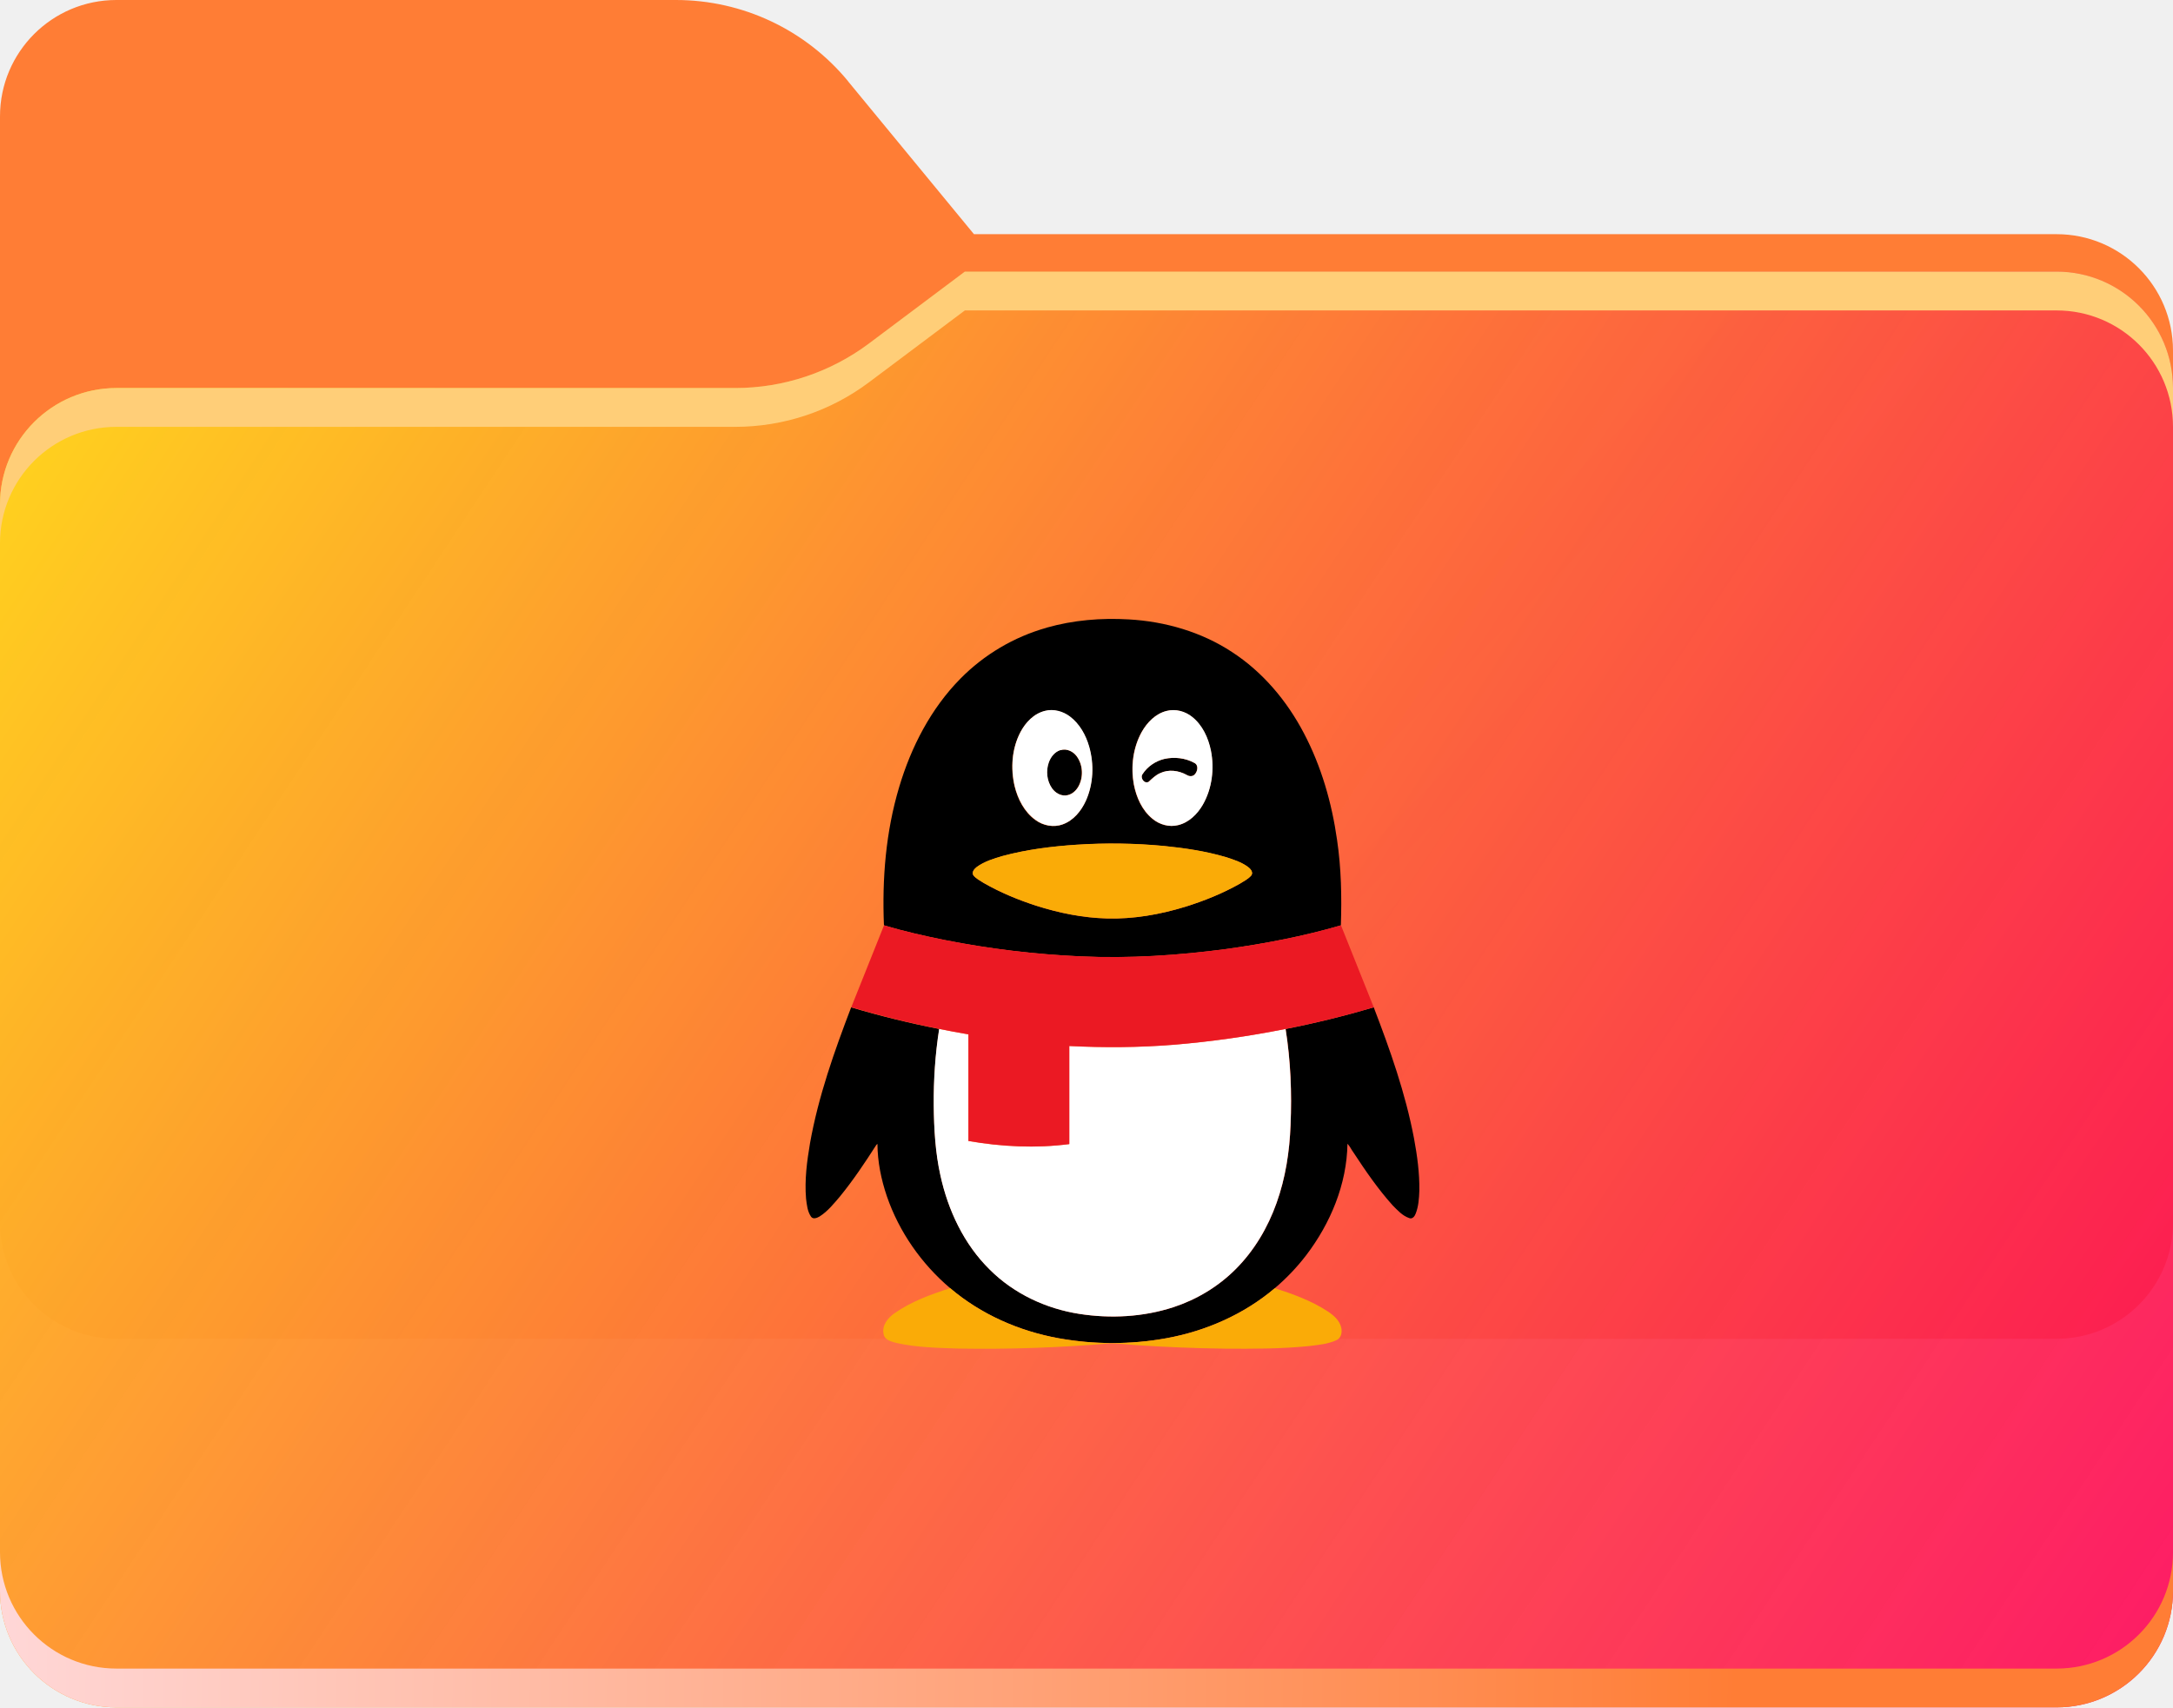
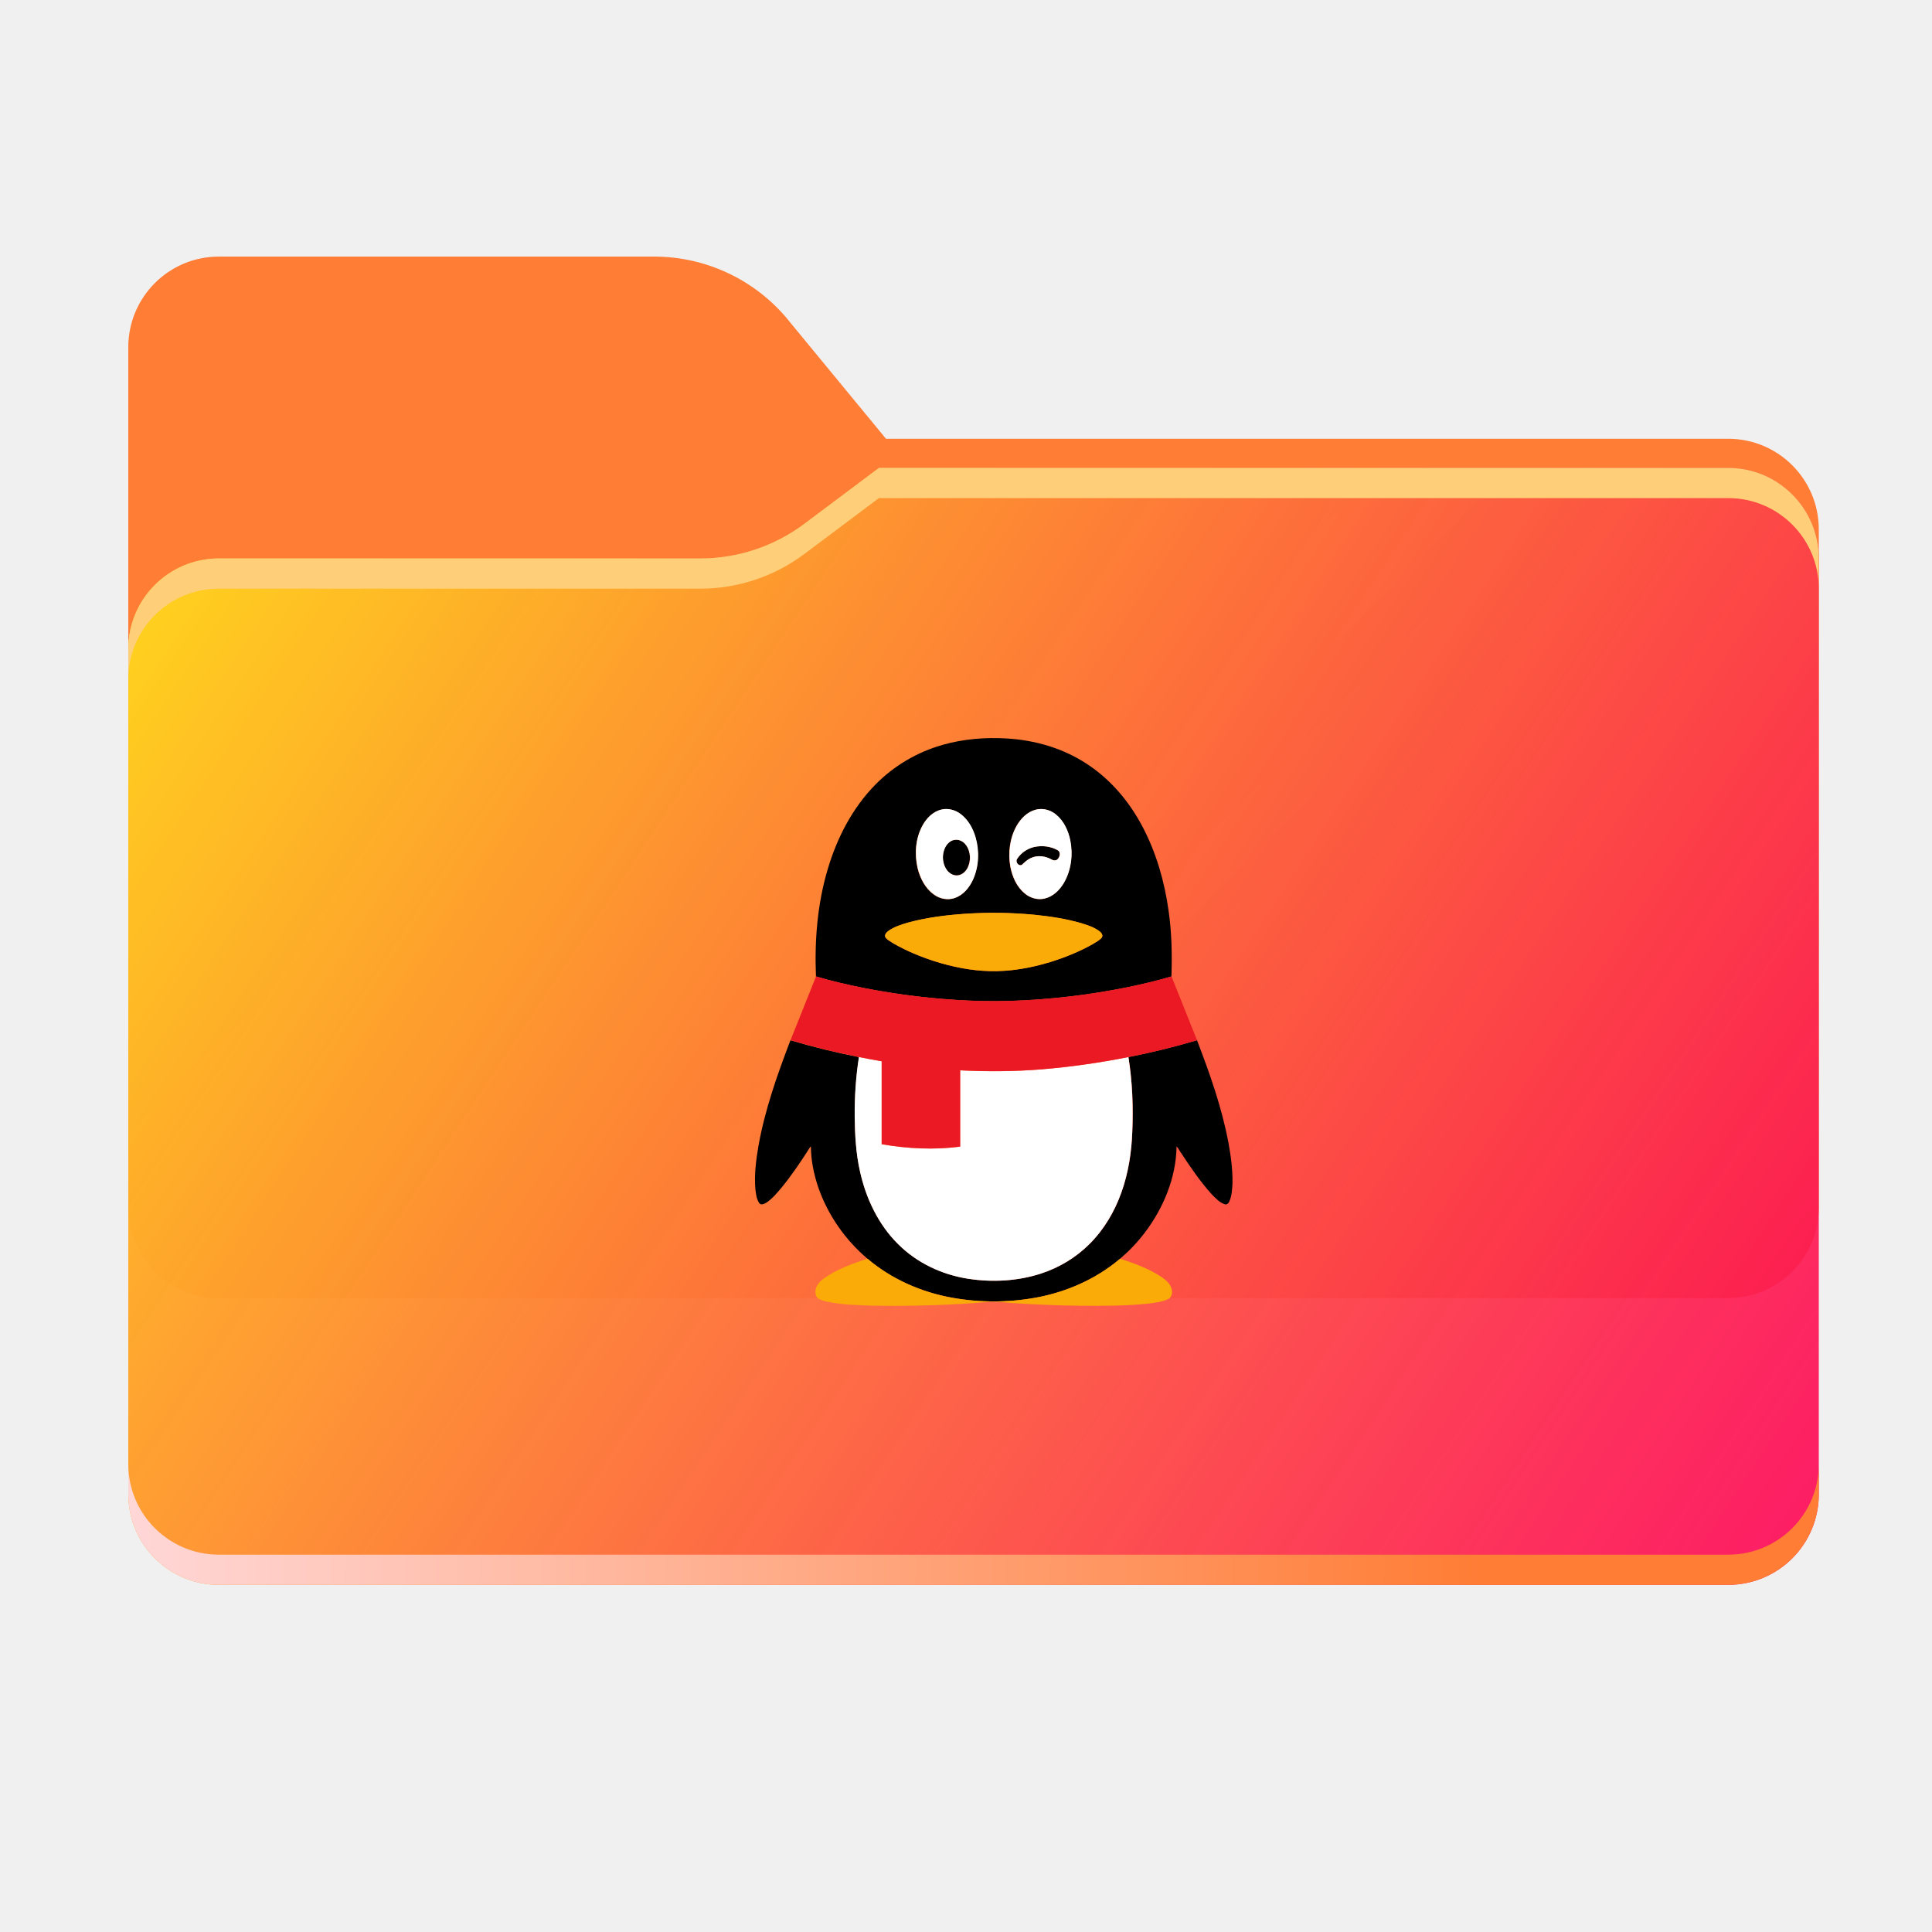
- <svg xmlns="http://www.w3.org/2000/svg" id="Layer_1" data-name="Layer 1" viewBox="0 0 224 176">
+ <svg xmlns="http://www.w3.org/2000/svg" width="256" height="256" viewBox="0 0 256 256">
  <defs>
    <style>
      .cls-1 {
        fill: #fff;
      }

      .cls-2 {
        fill: #ff7d35;
      }

      .cls-2, .cls-3, .cls-4, .cls-5, .cls-6, .cls-7 {
        fill-rule: evenodd;
      }

      .cls-3 {
        fill: #ffce78;
      }

      .cls-4 {
        fill: url(#_未命名的渐变_5);
      }

      .cls-5 {
        fill: url(#linear-gradient);
      }

      .cls-8 {
        fill: #eb1923;
      }

      .cls-9 {
        fill: #faab07;
      }

      .cls-6 {
        fill: url(#_未命名的渐变_3);
      }

      .cls-10 {
        fill: none;
        mask: url(#mask);
      }

      .cls-7 {
        fill: #a6a1a1;
      }
    </style>
    <linearGradient id="linear-gradient" x1="15.58" y1="205.55" x2="196.35" y2="24.41" gradientTransform="translate(0 190) scale(1 -1)" gradientUnits="userSpaceOnUse">
      <stop offset="0" stop-color="#05815d" />
      <stop offset="1" stop-color="#0c575f" />
    </linearGradient>
    <mask id="mask" x="0" y="0" width="224" height="138" maskUnits="userSpaceOnUse">
      <g id="mask0_501_11930" data-name="mask0 501 11930">
        <path class="cls-5" d="m87.43,8.38c-4.37-5.31-10.88-8.38-17.75-8.38H12C5.37,0,0,5.37,0,12v114c0,6.63,5.37,12,12,12h200c6.63,0,12-5.37,12-12V36.14c0-6.63-5.37-12-12-12h-111.6l-12.98-15.76Z" />
      </g>
    </mask>
    <linearGradient id="_未命名的渐变_5" data-name="未命名的渐变 5" x1="0" y1="162" x2="224" y2="14" gradientTransform="translate(0 190) scale(1 -1)" gradientUnits="userSpaceOnUse">
      <stop offset=".03" stop-color="#ffd31e" />
      <stop offset="1" stop-color="#fe0156" stop-opacity=".9" />
    </linearGradient>
    <linearGradient id="_未命名的渐变_3" data-name="未命名的渐变 3" x1="-.07" y1="23.32" x2="223.94" y2="20.82" gradientTransform="translate(0 190) scale(1 -1)" gradientUnits="userSpaceOnUse">
      <stop offset="0" stop-color="#ffd7d7" />
      <stop offset=".8" stop-color="#ff7d35" />
    </linearGradient>
  </defs>
-   <path class="cls-2" d="m87.43,8.38c-4.37-5.31-10.88-8.38-17.75-8.38H12C5.37,0,0,5.37,0,12v114c0,6.63,5.37,12,12,12h200c6.63,0,12-5.37,12-12V36.14c0-6.63-5.37-12-12-12h-111.6l-12.98-15.76Z" />
-   <g class="cls-10">
-     <path class="cls-7" d="m75.79,40c4.98,0,9.82-1.61,13.8-4.6l9.87-7.4h112.54c6.63,0,12,5.37,12,12v86c0,6.63-5.37,12-12,12H12c-6.63,0-12-5.37-12-12V52c0-6.63,5.37-12,12-12h63.79Z" />
-   </g>
-   <path class="cls-4" d="m75.79,40c4.98,0,9.82-1.61,13.8-4.6l9.87-7.4h112.54c6.63,0,12,5.37,12,12v124c0,6.63-5.37,12-12,12H12c-6.63,0-12-5.37-12-12V52c0-6.63,5.37-12,12-12h63.79Z" />
-   <path class="cls-6" d="m0,160v4c0,6.63,5.37,12,12,12h200c6.63,0,12-5.37,12-12v-4c0,6.63-5.37,12-12,12H12c-6.63,0-12-5.37-12-12Z" />
-   <path class="cls-3" d="m89.59,35.4c-3.98,2.98-8.82,4.6-13.8,4.6H12c-6.63,0-12,5.37-12,12v4c0-6.63,5.37-12,12-12h63.79c4.98,0,9.82-1.61,13.8-4.6l9.87-7.4h112.54c6.63,0,12,5.37,12,12v-4c0-6.63-5.37-12-12-12h-112.54l-9.87,7.4Z" />
-   <g>
-     <g id="_000000ff" data-name="#000000ff">
-       <path d="m107.89,64.7c2.75-.78,5.64-1.02,8.48-.85,3.74.21,7.47,1.29,10.61,3.35,3.18,2.06,5.68,5.04,7.43,8.38,1.8,3.42,2.88,7.19,3.42,11.01.43,2.91.49,5.86.39,8.8-3.86,1.13-7.83,1.88-11.81,2.44-4.97.66-10,.99-15.02.76-4.69-.21-9.37-.77-13.98-1.68-2.12-.42-4.22-.9-6.29-1.52-.2-4.8.19-9.65,1.57-14.26,1.23-4.13,3.27-8.09,6.31-11.17,2.44-2.48,5.53-4.31,8.88-5.25m-.16,8.58c-1.14.27-2.01,1.18-2.54,2.19-.89,1.7-1.03,3.72-.6,5.57.33,1.34,1,2.66,2.14,3.48.79.59,1.88.8,2.81.46,1.12-.4,1.92-1.38,2.39-2.43.78-1.74.86-3.75.34-5.58-.35-1.19-.99-2.35-1.99-3.11-.72-.54-1.67-.8-2.56-.58m12.54,0c-1.14.28-2.01,1.18-2.57,2.17-.91,1.63-1.14,3.59-.81,5.41.26,1.33.84,2.66,1.91,3.53.73.61,1.74.9,2.66.66,1.11-.27,1.97-1.13,2.53-2.09.96-1.67,1.21-3.71.84-5.59-.27-1.31-.87-2.62-1.93-3.47-.72-.59-1.72-.86-2.63-.62m-9.25,13.79c-2.57.17-5.15.49-7.64,1.16-.93.27-1.88.56-2.67,1.13-.25.19-.57.54-.35.87.28.34.68.54,1.04.77,1.72.99,3.56,1.75,5.44,2.36,2.36.75,4.81,1.25,7.29,1.31,2.73.07,5.45-.41,8.05-1.2,1.95-.61,3.86-1.38,5.64-2.38.41-.26.87-.48,1.19-.86.22-.33-.1-.68-.35-.87-.7-.51-1.53-.78-2.34-1.03-2.06-.6-4.19-.91-6.32-1.13-2.98-.28-5.98-.32-8.97-.13Z" />
-       <path d="m109.31,77.32c.62-.2,1.29.12,1.66.62.66.88.72,2.16.19,3.12-.27.49-.75.9-1.33.93-.56.04-1.08-.29-1.4-.74-.54-.76-.64-1.79-.33-2.67.2-.56.62-1.09,1.2-1.27Z" />
-       <path d="m120.03,78.23c1.03-.22,2.16-.1,3.08.41.47.23.34.89.03,1.2-.21.23-.57.2-.82.04-.82-.46-1.87-.6-2.74-.18-.46.2-.82.55-1.18.89-.44.25-.91-.41-.63-.79.51-.79,1.34-1.35,2.25-1.57Z" />
-       <path d="m83.5,117.84c.86-4.82,2.5-9.45,4.24-14,2.99.89,6.02,1.63,9.08,2.23-.4,2.61-.58,5.24-.56,7.88.02,2.42.16,4.85.69,7.22.78,3.6,2.43,7.1,5.08,9.7,2.48,2.48,5.8,4.03,9.25,4.57,3.22.5,6.57.32,9.68-.69,2.41-.79,4.64-2.13,6.43-3.93,1.91-1.91,3.31-4.28,4.21-6.82.92-2.57,1.34-5.3,1.44-8.02.15-3.31.01-6.64-.51-9.91,3.06-.6,6.09-1.35,9.08-2.23,1.69,4.4,3.27,8.86,4.15,13.5.33,1.78.58,3.59.55,5.4-.03.8-.08,1.62-.38,2.37-.1.27-.34.59-.67.45-.7-.24-1.2-.81-1.71-1.32-1.51-1.68-2.79-3.55-4.03-5.44-.22-.29-.36-.64-.62-.9-.06,4.17-1.75,8.21-4.26,11.5-.95,1.24-2.04,2.38-3.23,3.39-3.17,2.7-7.1,4.42-11.19,5.16-3.66.66-7.43.66-11.09,0-4.08-.73-8.01-2.46-11.18-5.16-2.96-2.51-5.27-5.81-6.53-9.48-.59-1.74-.96-3.56-.97-5.4-.03.02-.08.08-.11.1-1.17,1.83-2.38,3.64-3.75,5.32-.64.75-1.27,1.54-2.11,2.07-.26.15-.67.32-.88.01-.37-.54-.43-1.22-.51-1.86-.16-1.91.09-3.83.41-5.71Z" />
+   <g transform="translate(17, 34)">
+     <path class="cls-2" d="m87.43,8.38c-4.37-5.31-10.88-8.38-17.75-8.38H12C5.37,0,0,5.37,0,12v114c0,6.63,5.37,12,12,12h200c6.63,0,12-5.37,12-12V36.14c0-6.63-5.37-12-12-12h-111.6l-12.98-15.76Z" />
+     <g class="cls-10">
+       <path class="cls-7" d="m75.79,40c4.98,0,9.82-1.61,13.8-4.6l9.87-7.4h112.54c6.63,0,12,5.37,12,12v86c0,6.63-5.37,12-12,12H12c-6.63,0-12-5.37-12-12V52c0-6.63,5.37-12,12-12h63.79Z" />
    </g>
-     <g id="_ffffffff" data-name="#ffffffff">
-       <path class="cls-1" d="m107.73,73.27c.89-.22,1.84.04,2.56.58,1.01.76,1.65,1.92,1.99,3.11.52,1.82.44,3.84-.34,5.58-.48,1.05-1.28,2.04-2.39,2.43-.94.35-2.02.13-2.81-.46-1.14-.83-1.81-2.14-2.14-3.48-.43-1.85-.29-3.88.6-5.57.53-1.01,1.4-1.92,2.54-2.19m1.58,4.05c-.59.18-1,.71-1.2,1.27-.31.87-.21,1.9.33,2.67.31.44.84.78,1.4.74.58-.03,1.06-.45,1.33-.93.53-.96.47-2.24-.19-3.12-.37-.5-1.04-.82-1.66-.62Z" />
-       <path class="cls-1" d="m120.27,73.28c.91-.23,1.9.03,2.63.62,1.07.85,1.66,2.16,1.93,3.47.37,1.88.12,3.92-.84,5.59-.56.96-1.42,1.82-2.53,2.09-.93.24-1.94-.05-2.66-.66-1.07-.88-1.65-2.2-1.91-3.53-.33-1.82-.09-3.78.81-5.41.56-.99,1.43-1.89,2.57-2.17m-.24,4.95c-.91.22-1.74.78-2.25,1.57-.28.38.18,1.04.63.79.36-.33.72-.69,1.18-.89.87-.42,1.91-.28,2.74.18.25.16.6.19.82-.04.31-.31.44-.97-.03-1.2-.93-.51-2.06-.64-3.08-.41Z" />
-       <path class="cls-1" d="m96.82,106.07c1,.2,2,.38,3,.56,0,3.66,0,7.33,0,10.99,3.43.6,6.94.77,10.4.32,0-3.37,0-6.74,0-10.11,3.59.18,7.19.16,10.77-.13,3.87-.32,7.72-.87,11.53-1.63.52,3.27.65,6.6.51,9.91-.1,2.72-.52,5.45-1.44,8.02-.9,2.53-2.3,4.91-4.21,6.82-1.79,1.8-4.02,3.14-6.43,3.93-3.11,1.01-6.46,1.19-9.68.69-3.45-.53-6.77-2.09-9.25-4.57-2.65-2.61-4.29-6.1-5.08-9.7-.53-2.37-.66-4.8-.69-7.22-.02-2.64.15-5.28.56-7.88Z" />
-     </g>
-     <g id="_faab07ff" data-name="#faab07ff">
-       <path class="cls-9" d="m111.02,87.07c2.99-.2,5.99-.15,8.97.13,2.13.21,4.26.53,6.32,1.13.81.26,1.65.52,2.34,1.03.26.19.57.54.35.87-.32.38-.78.6-1.19.86-1.78,1.01-3.69,1.78-5.64,2.38-2.6.8-5.32,1.28-8.05,1.2-2.48-.07-4.93-.56-7.29-1.31-1.88-.61-3.73-1.37-5.44-2.36-.36-.23-.76-.43-1.04-.77-.21-.33.1-.67.35-.87.79-.57,1.75-.86,2.67-1.13,2.49-.67,5.07-.99,7.64-1.16Z" />
-       <path class="cls-9" d="m97.95,132.79c3.17,2.69,7.1,4.42,11.18,5.16,3.66.66,7.43.66,11.09,0,4.08-.74,8.01-2.47,11.19-5.16,1.9.61,3.8,1.3,5.47,2.4.6.4,1.22.93,1.38,1.67.11.47,0,1.08-.5,1.29-.87.4-1.83.48-2.77.6-2.93.3-5.87.29-8.81.27-3.01-.04-6.02-.16-9.03-.36-.94-.06-1.87-.19-2.81-.17-5.18.43-10.39.61-15.59.52-2.11-.07-4.25-.11-6.32-.57-.51-.14-1.22-.28-1.34-.9-.22-.89.43-1.69,1.12-2.17,1.73-1.21,3.74-1.94,5.73-2.58Z" />
-     </g>
-     <g id="_eb1923ff" data-name="#eb1923ff">
-       <path class="cls-8" d="m91.13,95.38c2.07.62,4.18,1.09,6.29,1.52,4.61.91,9.29,1.47,13.98,1.68,5.02.23,10.05-.1,15.02-.76,3.98-.55,7.95-1.31,11.81-2.44,1.13,2.82,2.26,5.63,3.38,8.45-2.99.89-6.02,1.63-9.08,2.23-3.81.76-7.66,1.31-11.53,1.63-3.58.29-7.18.31-10.77.13,0,3.37,0,6.74,0,10.11-3.45.45-6.97.27-10.4-.32,0-3.66,0-7.33,0-10.99-1-.17-2.01-.35-3-.56-3.06-.6-6.09-1.35-9.08-2.23,1.13-2.82,2.26-5.63,3.38-8.45Z" />
+     <path class="cls-4" d="m75.79,40c4.98,0,9.82-1.61,13.8-4.6l9.87-7.4h112.54c6.63,0,12,5.37,12,12v124c0,6.63-5.37,12-12,12H12c-6.63,0-12-5.37-12-12V52c0-6.63,5.37-12,12-12h63.79Z" />
+     <path class="cls-6" d="m0,160v4c0,6.63,5.37,12,12,12h200c6.63,0,12-5.37,12-12v-4c0,6.63-5.37,12-12,12H12c-6.63,0-12-5.37-12-12Z" />
+     <path class="cls-3" d="m89.59,35.4c-3.98,2.98-8.82,4.6-13.8,4.6H12c-6.63,0-12,5.37-12,12v4c0-6.63,5.37-12,12-12h63.79c4.98,0,9.82-1.61,13.8-4.6l9.87-7.4h112.54c6.63,0,12,5.37,12,12v-4c0-6.63-5.37-12-12-12h-112.54l-9.87,7.4Z" />
+     <g>
+       <g id="_000000ff" data-name="#000000ff">
+         <path d="m107.89,64.7c2.75-.78,5.64-1.02,8.48-.85,3.74.21,7.47,1.29,10.61,3.35,3.18,2.06,5.68,5.04,7.43,8.38,1.8,3.42,2.88,7.19,3.42,11.01.43,2.91.49,5.86.39,8.8-3.86,1.13-7.83,1.88-11.81,2.44-4.97.66-10,.99-15.02.76-4.69-.21-9.37-.77-13.98-1.68-2.12-.42-4.22-.9-6.29-1.52-.2-4.8.19-9.65,1.57-14.26,1.23-4.13,3.27-8.09,6.31-11.17,2.44-2.48,5.53-4.31,8.88-5.25m-.16,8.58c-1.14.27-2.01,1.18-2.54,2.19-.89,1.7-1.03,3.72-.6,5.57.33,1.34,1,2.66,2.14,3.48.79.59,1.88.8,2.81.46,1.12-.4,1.92-1.38,2.39-2.43.78-1.74.86-3.75.34-5.58-.35-1.19-.99-2.35-1.99-3.11-.72-.54-1.67-.8-2.56-.58m12.54,0c-1.14.28-2.01,1.18-2.57,2.17-.91,1.63-1.14,3.59-.81,5.41.26,1.33.84,2.66,1.91,3.53.73.61,1.74.9,2.66.66,1.11-.27,1.97-1.13,2.53-2.09.96-1.67,1.21-3.71.84-5.59-.27-1.31-.87-2.62-1.93-3.47-.72-.59-1.72-.86-2.63-.62m-9.25,13.79c-2.57.17-5.15.49-7.64,1.16-.93.27-1.88.56-2.67,1.13-.25.19-.57.54-.35.87.28.34.68.54,1.04.77,1.72.99,3.56,1.75,5.44,2.36,2.36.75,4.81,1.25,7.29,1.31,2.73.07,5.45-.41,8.05-1.2,1.95-.61,3.86-1.38,5.64-2.38.41-.26.87-.48,1.19-.86.22-.33-.1-.68-.35-.87-.7-.51-1.53-.78-2.34-1.03-2.06-.6-4.19-.91-6.32-1.13-2.98-.28-5.98-.32-8.97-.13Z" />
+         <path d="m109.31,77.32c.62-.2,1.29.12,1.66.62.66.88.72,2.16.19,3.12-.27.49-.75.9-1.33.93-.56.04-1.08-.29-1.4-.74-.54-.76-.64-1.79-.33-2.67.2-.56.62-1.09,1.2-1.27Z" />
+         <path d="m120.03,78.23c1.03-.22,2.16-.1,3.08.41.47.23.34.89.03,1.2-.21.23-.57.2-.82.04-.82-.46-1.87-.6-2.74-.18-.46.2-.82.55-1.18.89-.44.25-.91-.41-.63-.79.51-.79,1.34-1.35,2.25-1.57Z" />
+         <path d="m83.5,117.84c.86-4.82,2.5-9.45,4.24-14,2.99.89,6.02,1.63,9.08,2.23-.4,2.61-.58,5.24-.56,7.88.02,2.42.16,4.85.69,7.22.78,3.6,2.43,7.1,5.08,9.7,2.48,2.48,5.8,4.03,9.25,4.57,3.22.5,6.57.32,9.68-.69,2.41-.79,4.64-2.13,6.43-3.93,1.91-1.91,3.31-4.28,4.21-6.82.92-2.57,1.34-5.3,1.44-8.02.15-3.31.01-6.64-.51-9.91,3.06-.6,6.09-1.35,9.08-2.23,1.69,4.4,3.27,8.86,4.15,13.5.33,1.78.58,3.59.55,5.4-.03.8-.08,1.62-.38,2.37-.1.27-.34.59-.67.45-.7-.24-1.2-.81-1.71-1.32-1.51-1.68-2.79-3.55-4.03-5.44-.22-.29-.36-.64-.62-.9-.06,4.17-1.75,8.21-4.26,11.5-.95,1.24-2.04,2.38-3.23,3.39-3.17,2.7-7.1,4.42-11.19,5.16-3.66.66-7.43.66-11.09,0-4.08-.73-8.01-2.46-11.18-5.16-2.96-2.51-5.27-5.81-6.53-9.48-.59-1.74-.96-3.56-.97-5.4-.03.02-.08.08-.11.1-1.17,1.83-2.38,3.64-3.75,5.32-.64.75-1.27,1.54-2.11,2.07-.26.15-.67.32-.88.01-.37-.54-.43-1.22-.51-1.86-.16-1.91.09-3.83.41-5.71Z" />
+       </g>
+       <g id="_ffffffff" data-name="#ffffffff">
+         <path class="cls-1" d="m107.73,73.27c.89-.22,1.84.04,2.56.58,1.01.76,1.65,1.92,1.99,3.11.52,1.82.44,3.84-.34,5.58-.48,1.05-1.28,2.04-2.39,2.43-.94.35-2.02.13-2.81-.46-1.14-.83-1.81-2.14-2.14-3.48-.43-1.85-.29-3.88.6-5.57.53-1.01,1.4-1.92,2.54-2.19m1.58,4.05c-.59.18-1,.71-1.2,1.27-.31.87-.21,1.9.33,2.67.31.44.84.78,1.4.74.58-.03,1.06-.45,1.33-.93.53-.96.47-2.24-.19-3.12-.37-.5-1.04-.82-1.66-.62Z" />
+         <path class="cls-1" d="m120.27,73.28c.91-.23,1.9.03,2.63.62,1.07.85,1.66,2.16,1.93,3.47.37,1.88.12,3.92-.84,5.59-.56.96-1.42,1.82-2.53,2.09-.93.24-1.94-.05-2.66-.66-1.07-.88-1.65-2.2-1.91-3.53-.33-1.82-.09-3.78.81-5.41.56-.99,1.43-1.89,2.57-2.17m-.24,4.95c-.91.22-1.74.78-2.25,1.57-.28.38.18,1.04.63.79.36-.33.72-.69,1.18-.89.87-.42,1.91-.28,2.74.18.25.16.6.19.82-.04.31-.31.44-.97-.03-1.2-.93-.51-2.06-.64-3.08-.41Z" />
+         <path class="cls-1" d="m96.82,106.07c1,.2,2,.38,3,.56,0,3.66,0,7.33,0,10.99,3.43.6,6.94.77,10.4.32,0-3.37,0-6.74,0-10.11,3.59.18,7.19.16,10.77-.13,3.87-.32,7.72-.87,11.53-1.63.52,3.27.65,6.6.51,9.91-.1,2.72-.52,5.45-1.44,8.02-.9,2.53-2.3,4.91-4.21,6.82-1.79,1.8-4.02,3.14-6.43,3.93-3.11,1.01-6.46,1.19-9.68.69-3.45-.53-6.77-2.09-9.25-4.57-2.65-2.61-4.29-6.1-5.08-9.7-.53-2.37-.66-4.8-.69-7.22-.02-2.64.15-5.28.56-7.88Z" />
+       </g>
+       <g id="_faab07ff" data-name="#faab07ff">
+         <path class="cls-9" d="m111.02,87.07c2.99-.2,5.99-.15,8.97.13,2.13.21,4.26.53,6.32,1.13.81.26,1.65.52,2.34,1.03.26.19.57.54.35.87-.32.38-.78.6-1.19.86-1.78,1.01-3.69,1.78-5.64,2.38-2.6.8-5.32,1.28-8.05,1.2-2.48-.07-4.93-.56-7.29-1.31-1.88-.61-3.73-1.37-5.44-2.36-.36-.23-.76-.43-1.04-.77-.21-.33.1-.67.35-.87.79-.57,1.75-.86,2.67-1.13,2.49-.67,5.07-.99,7.64-1.16Z" />
+         <path class="cls-9" d="m97.95,132.79c3.17,2.69,7.1,4.42,11.18,5.16,3.66.66,7.43.66,11.09,0,4.08-.74,8.01-2.47,11.19-5.16,1.9.61,3.8,1.3,5.47,2.4.6.4,1.22.93,1.38,1.67.11.47,0,1.08-.5,1.29-.87.4-1.83.48-2.77.6-2.93.3-5.87.29-8.81.27-3.01-.04-6.02-.16-9.03-.36-.94-.06-1.87-.19-2.81-.17-5.18.43-10.39.61-15.59.52-2.11-.07-4.25-.11-6.32-.57-.51-.14-1.22-.28-1.34-.9-.22-.89.43-1.69,1.12-2.17,1.73-1.21,3.74-1.94,5.73-2.58Z" />
+       </g>
+       <g id="_eb1923ff" data-name="#eb1923ff">
+         <path class="cls-8" d="m91.13,95.38c2.07.62,4.18,1.09,6.29,1.52,4.61.91,9.29,1.47,13.98,1.68,5.02.23,10.05-.1,15.02-.76,3.98-.55,7.95-1.31,11.81-2.44,1.13,2.82,2.26,5.63,3.38,8.45-2.99.89-6.02,1.63-9.08,2.23-3.81.76-7.66,1.31-11.53,1.63-3.58.29-7.18.31-10.77.13,0,3.37,0,6.74,0,10.11-3.45.45-6.97.27-10.4-.32,0-3.66,0-7.33,0-10.99-1-.17-2.01-.35-3-.56-3.06-.6-6.09-1.35-9.08-2.23,1.13-2.82,2.26-5.63,3.38-8.45Z" />
+       </g>
    </g>
  </g>
</svg>
